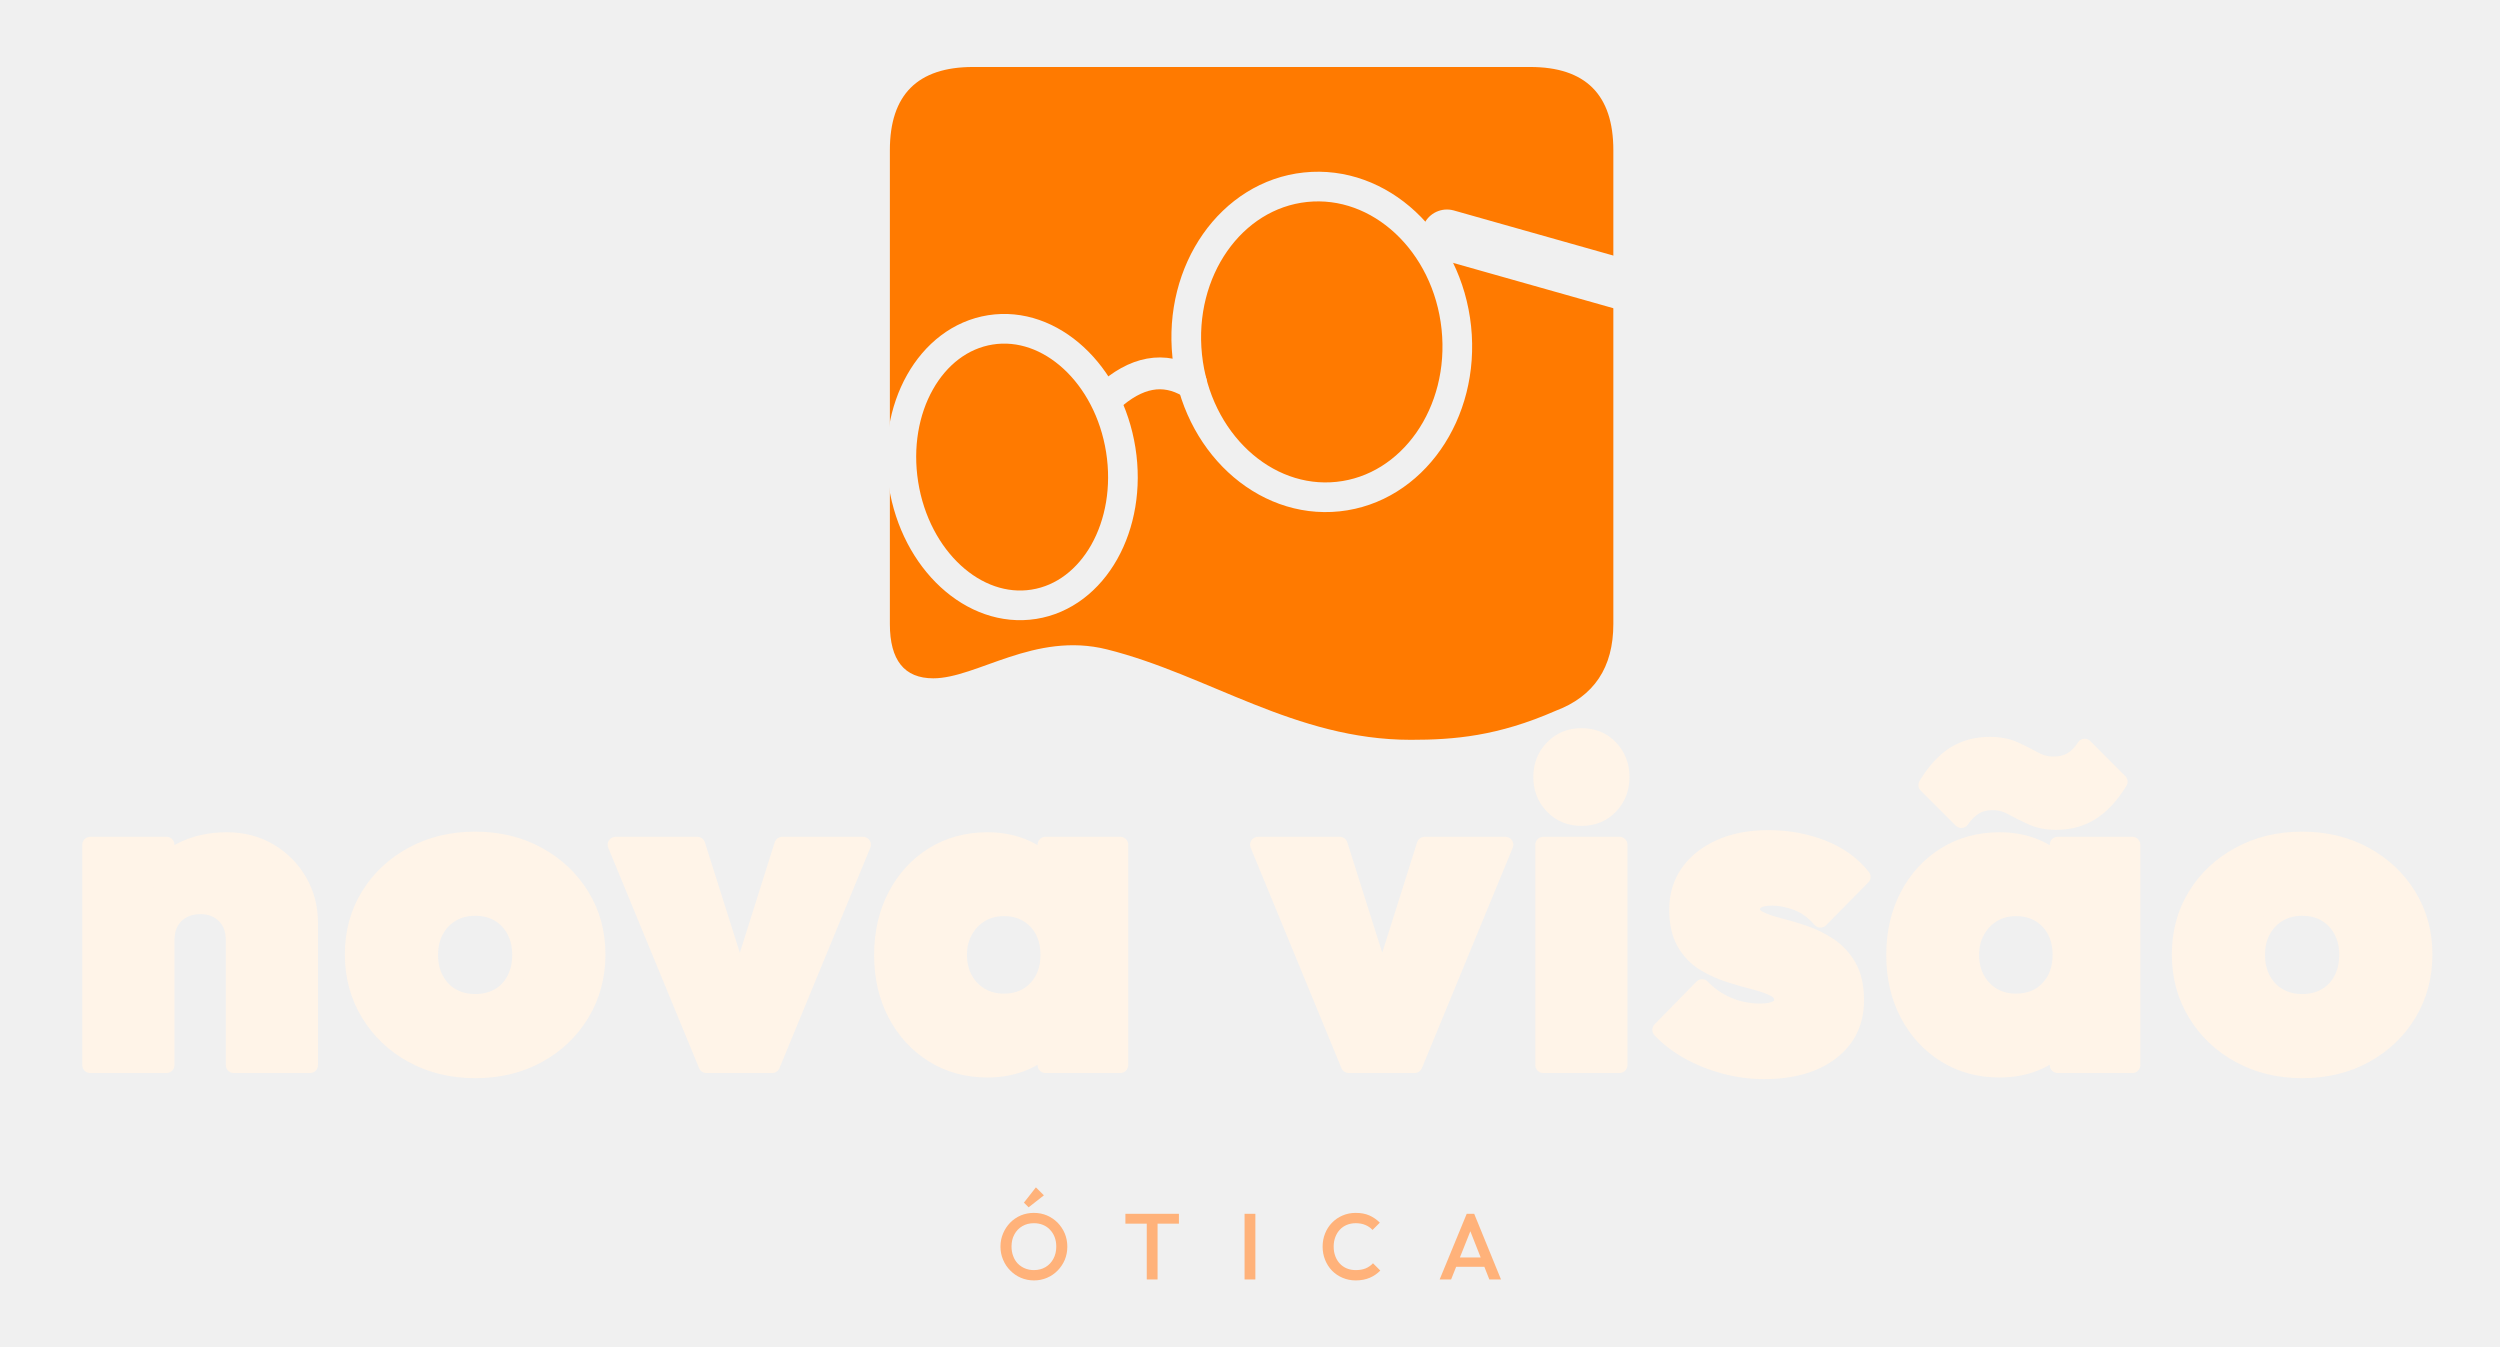
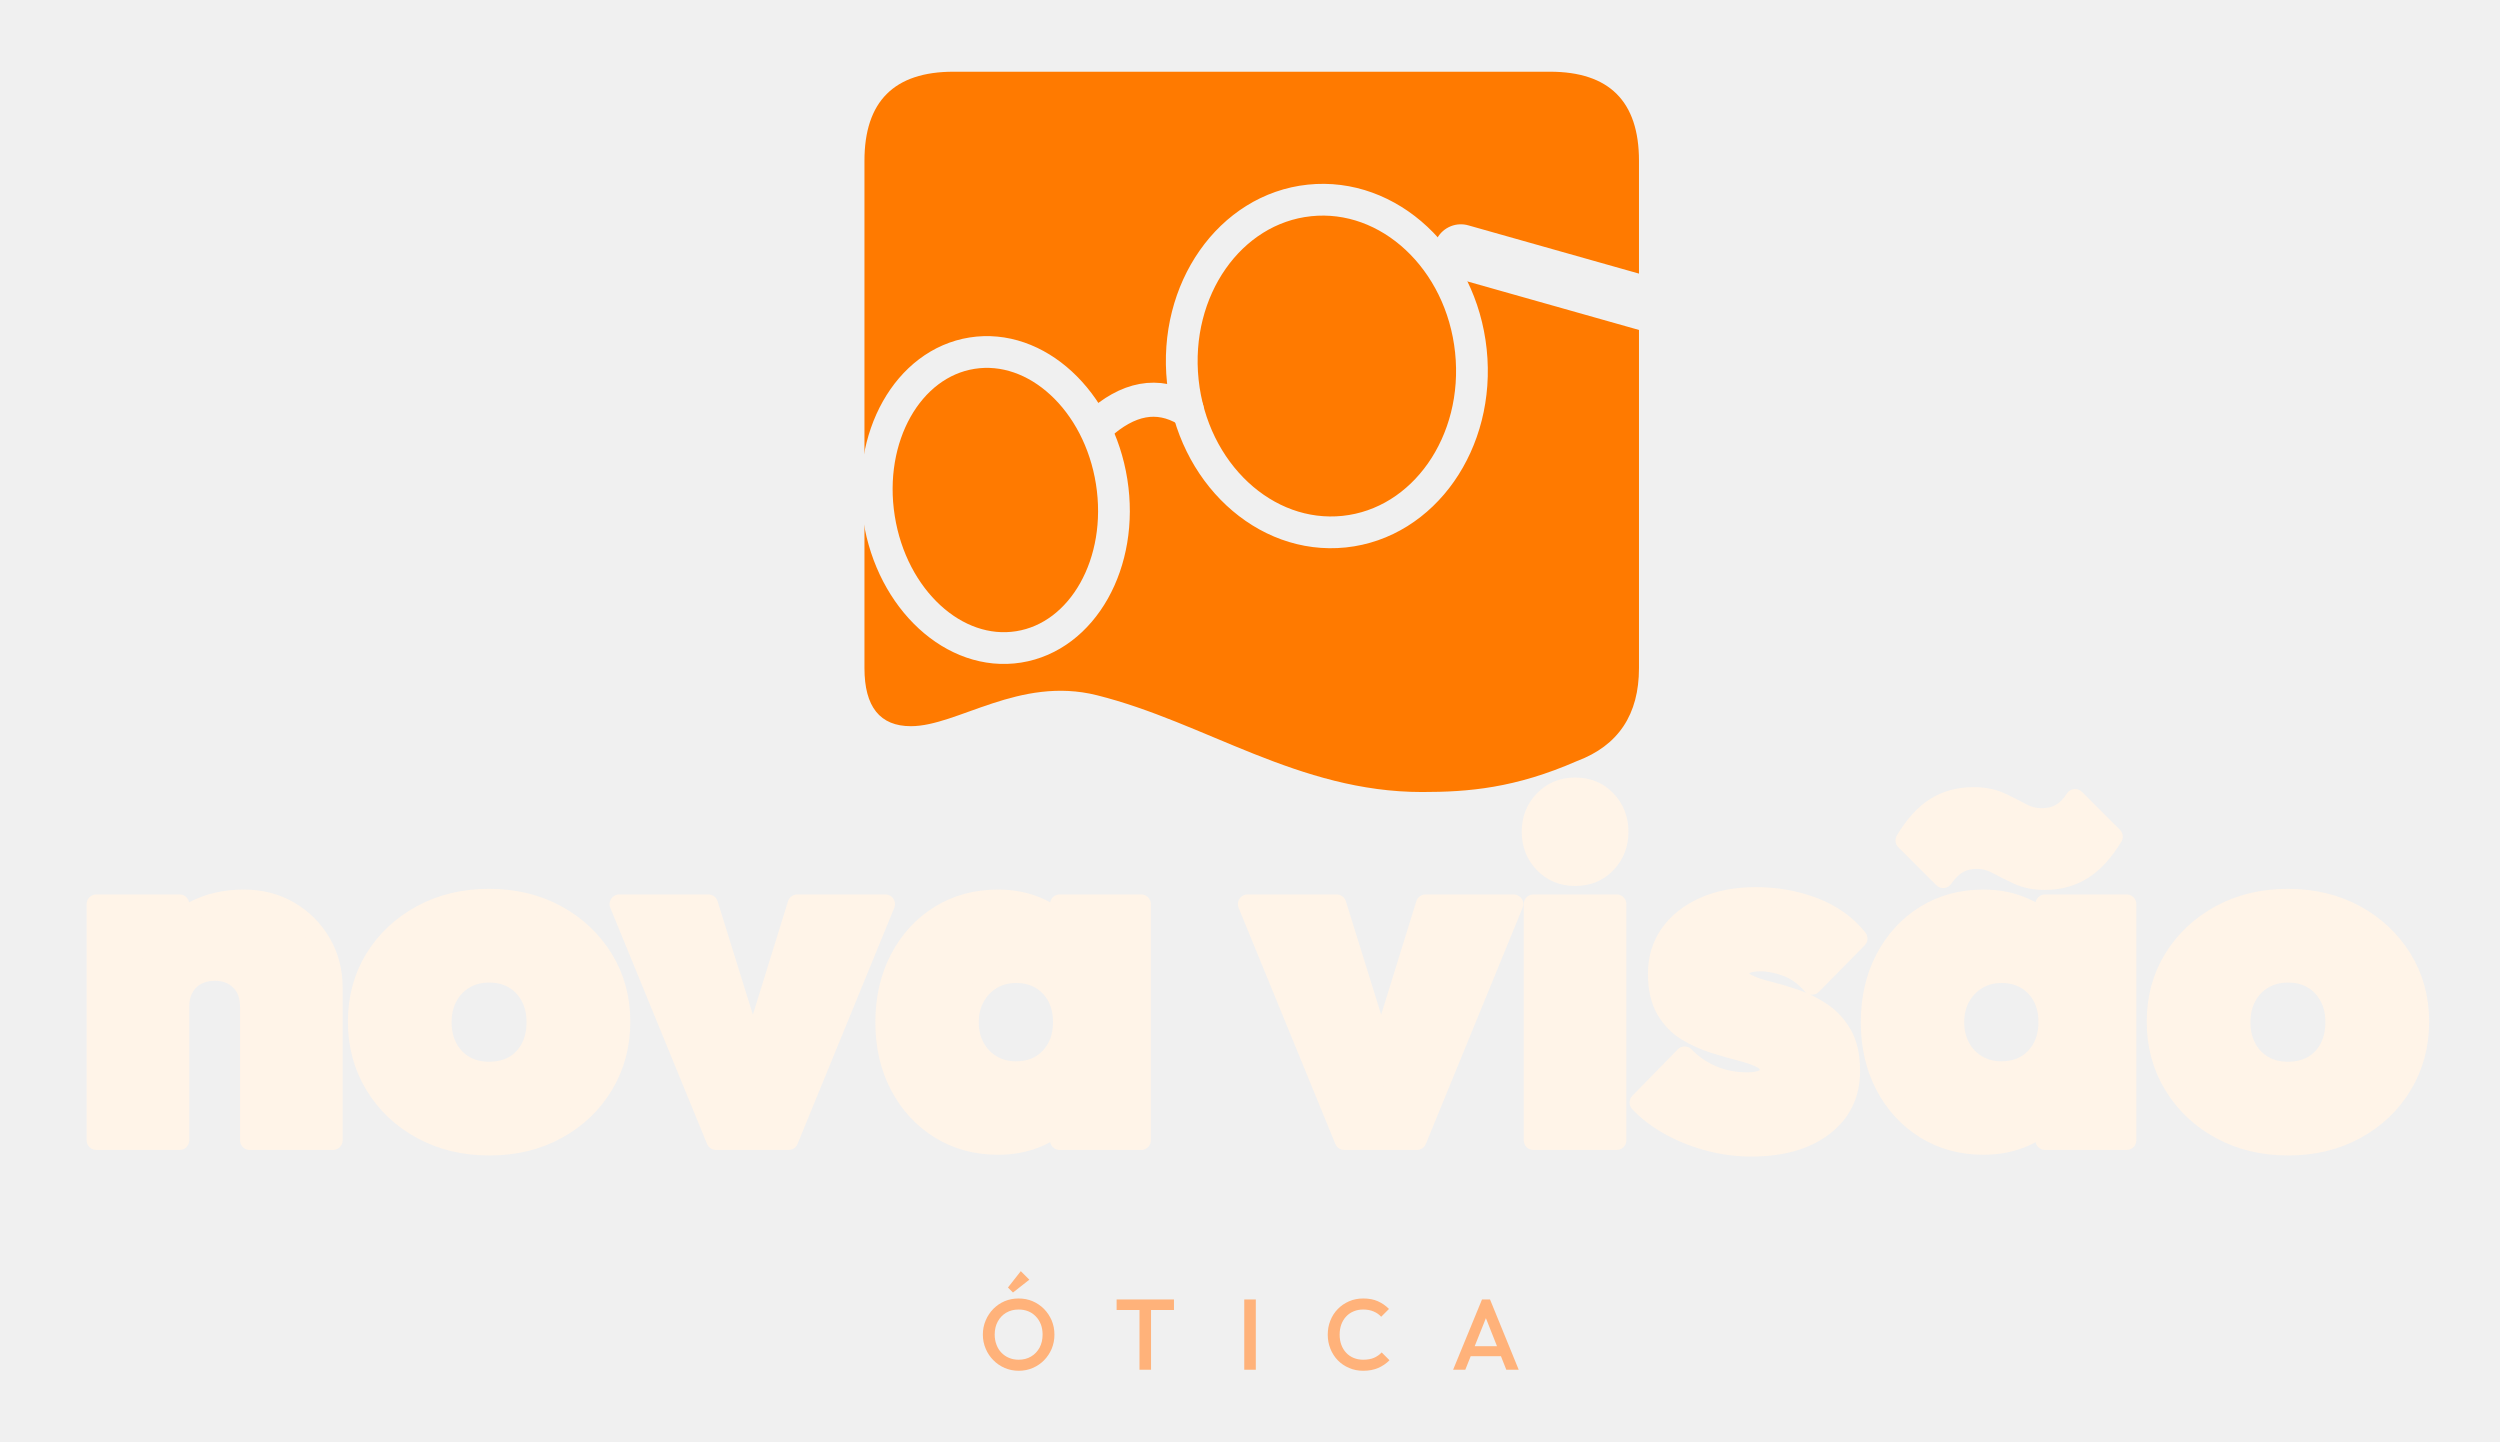
- <svg xmlns="http://www.w3.org/2000/svg" viewBox="0 0 373.2 201" role="img" aria-label="Nova Visão ótica">
+ <svg xmlns="http://www.w3.org/2000/svg" viewBox="0 0 348.6 201" role="img" aria-label="Nova Visão ótica">
  <defs>
    <mask id="k" maskUnits="userSpaceOnUse" x="-30" y="-30" width="170" height="170">
      <rect x="-30" y="-30" width="170" height="170" fill="#fff" />
      <g>
        <g fill="none" stroke="#000" stroke-width="4.1" stroke-linecap="round">
          <ellipse cx="16.9" cy="55.3" rx="15.2" ry="19.2" transform="rotate(-9 16.9 55.3)" />
          <ellipse cx="59.7" cy="38.0" rx="18.7" ry="21.5" transform="rotate(-6 59.7 38.0)" />
          <path d="M30.1 45.7Q36 40.3 41.6 43.6" stroke-width="4.4" />
        </g>
        <path d="M77 23.2L106 31.4" stroke="#000" stroke-width="7" stroke-linecap="round" fill="none" />
      </g>
    </mask>
  </defs>
-   <g transform="translate(132.84 10) scale(1.08)">
+   <g transform="translate(120.54 10) scale(1.08)">
    <g mask="url(#k)">
      <path d="M11.5 0H88.5Q100 0 100 11.5V77Q100 86 92 89C84 92.5 78 93 72 93C56 93 44 84 30 80.5C20 78 12 84.5 6 84.5Q0 84.5 0 77V11.5Q0 0 11.5 0Z" fill="#FF7A00" />
    </g>
  </g>
-   <path d="M34.89 159.00L34.89 140.38Q34.89 138.02 33.49 136.65Q32.08 135.28 29.92 135.28Q28.44 135.28 27.29 135.90Q26.14 136.52 25.50 137.67Q24.86 138.82 24.86 140.38L20.43 138.30Q20.43 134.36 22.17 131.47Q23.90 128.59 26.95 127.00Q29.99 125.42 33.86 125.42Q37.44 125.42 40.25 127.09Q43.06 128.76 44.67 131.55Q46.29 134.34 46.29 137.79L46.29 159.00L34.89 159.00ZM13.46 159.00L13.46 126.10L24.86 126.10L24.86 159.00L13.46 159.00ZM70.96 159.77Q65.74 159.77 61.59 157.51Q57.45 155.25 55.06 151.32Q52.66 147.38 52.66 142.48Q52.66 137.58 55.03 133.71Q57.41 129.84 61.55 127.59Q65.69 125.33 70.92 125.33Q76.17 125.33 80.28 127.58Q84.40 129.82 86.80 133.70Q89.20 137.58 89.20 142.48Q89.20 147.38 86.82 151.32Q84.45 155.25 80.33 157.51Q76.21 159.77 70.96 159.77ZM70.92 149.57Q72.94 149.57 74.46 148.69Q75.98 147.81 76.81 146.21Q77.64 144.62 77.64 142.53Q77.64 140.44 76.78 138.86Q75.91 137.28 74.43 136.41Q72.94 135.53 70.92 135.53Q68.96 135.53 67.44 136.43Q65.92 137.33 65.07 138.91Q64.21 140.48 64.21 142.57Q64.21 144.62 65.07 146.21Q65.92 147.81 67.44 148.69Q68.96 149.57 70.92 149.57ZM105.45 159.00L91.89 126.10L104.10 126.10L112.85 153.74L108.05 153.74L116.77 126.10L128.83 126.10L115.27 159.00L105.45 159.00ZM147.42 159.67Q142.85 159.67 139.29 157.45Q135.73 155.23 133.70 151.37Q131.67 147.52 131.67 142.57Q131.67 137.60 133.70 133.72Q135.73 129.84 139.29 127.63Q142.85 125.42 147.42 125.42Q150.57 125.42 153.16 126.59Q155.74 127.76 157.40 129.82Q159.07 131.89 159.39 134.56L159.39 150.53Q159.07 153.20 157.41 155.27Q155.76 157.34 153.17 158.51Q150.57 159.67 147.42 159.67ZM149.84 149.51Q152.84 149.51 154.67 147.56Q156.50 145.61 156.50 142.55Q156.50 140.48 155.68 138.93Q154.86 137.38 153.36 136.48Q151.86 135.58 149.88 135.58Q147.93 135.58 146.43 136.48Q144.93 137.38 144.05 138.96Q143.17 140.53 143.17 142.55Q143.17 144.57 144.03 146.14Q144.88 147.72 146.41 148.62Q147.93 149.51 149.84 149.51ZM156.07 159.00L156.07 150.17L157.73 142.14L156.07 134.19L156.07 126.10L167.24 126.10L167.24 159.00L156.07 159.00ZM201.34 159.00L187.79 126.10L200.00 126.10L208.75 153.74L203.94 153.74L212.67 126.10L224.73 126.10L211.17 159.00L201.34 159.00ZM230.37 159.00L230.37 126.10L241.77 126.10L241.77 159.00L230.37 159.00ZM236.07 122.11Q233.49 122.11 231.78 120.34Q230.07 118.58 230.07 116.00Q230.07 113.41 231.78 111.65Q233.49 109.88 236.07 109.88Q238.72 109.88 240.39 111.65Q242.07 113.41 242.07 116.00Q242.07 118.58 240.39 120.34Q238.72 122.11 236.07 122.11ZM263.34 159.91Q260.36 159.91 257.45 159.13Q254.54 158.35 252.06 156.97Q249.58 155.58 247.84 153.74L254.09 147.36Q255.73 149.08 257.96 150.03Q260.20 150.99 262.78 150.99Q264.34 150.99 265.18 150.55Q266.02 150.11 266.02 149.30Q266.02 148.18 264.88 147.61Q263.74 147.03 261.96 146.57Q260.17 146.12 258.19 145.49Q256.21 144.86 254.40 143.77Q252.60 142.67 251.48 140.74Q250.36 138.80 250.36 135.77Q250.36 132.62 252.04 130.23Q253.72 127.85 256.80 126.47Q259.87 125.10 264.00 125.10Q268.23 125.10 271.99 126.55Q275.76 128.00 278.06 130.90L271.76 137.29Q270.16 135.44 268.21 134.73Q266.25 134.01 264.58 134.01Q263.01 134.01 262.28 134.48Q261.55 134.95 261.55 135.72Q261.55 136.65 262.68 137.20Q263.80 137.76 265.58 138.21Q267.36 138.65 269.32 139.32Q271.28 139.98 273.06 141.16Q274.84 142.34 275.96 144.29Q277.08 146.23 277.08 149.34Q277.08 154.19 273.37 157.05Q269.65 159.91 263.34 159.91ZM298.51 159.67Q293.94 159.67 290.38 157.45Q286.82 155.23 284.79 151.37Q282.76 147.52 282.76 142.57Q282.76 137.60 284.79 133.72Q286.82 129.84 290.38 127.63Q293.94 125.42 298.51 125.42Q301.66 125.42 304.25 126.59Q306.83 127.76 308.50 129.82Q310.16 131.89 310.48 134.56L310.48 150.53Q310.16 153.20 308.51 155.27Q306.85 157.34 304.26 158.51Q301.66 159.67 298.51 159.67ZM300.93 149.51Q303.93 149.51 305.76 147.56Q307.59 145.61 307.59 142.55Q307.59 140.48 306.77 138.93Q305.95 137.38 304.45 136.48Q302.95 135.58 300.97 135.58Q299.02 135.58 297.52 136.48Q296.02 137.38 295.14 138.96Q294.26 140.53 294.26 142.55Q294.26 144.57 295.12 146.14Q295.98 147.72 297.50 148.62Q299.02 149.51 300.93 149.51ZM307.17 159.00L307.17 150.17L308.82 142.14L307.17 134.19L307.17 126.10L318.33 126.10L318.33 159.00L307.17 159.00ZM306.96 122.70Q304.83 122.70 303.24 121.96Q301.64 121.22 300.30 120.49Q298.97 119.76 297.49 119.76Q295.94 119.76 294.84 120.41Q293.73 121.07 292.79 122.42L287.56 117.19Q289.47 114.04 291.75 112.61Q294.03 111.18 297.03 111.18Q299.21 111.18 300.78 111.91Q302.35 112.64 303.70 113.38Q305.05 114.12 306.50 114.12Q308.12 114.12 309.22 113.46Q310.33 112.81 311.20 111.46L316.43 116.69Q314.52 119.79 312.24 121.24Q309.96 122.70 306.96 122.70ZM343.70 159.77Q338.47 159.77 334.33 157.51Q330.18 155.25 327.79 151.32Q325.39 147.38 325.39 142.48Q325.39 137.58 327.76 133.71Q330.14 129.84 334.28 127.59Q338.42 125.33 343.65 125.33Q348.90 125.33 353.02 127.58Q357.14 129.82 359.53 133.70Q361.93 137.58 361.93 142.48Q361.93 147.38 359.56 151.32Q357.18 155.25 353.06 157.51Q348.94 159.77 343.70 159.77ZM343.65 149.57Q345.67 149.57 347.19 148.69Q348.71 147.81 349.54 146.21Q350.38 144.62 350.38 142.53Q350.38 140.44 349.51 138.86Q348.65 137.28 347.16 136.41Q345.67 135.53 343.65 135.53Q341.70 135.53 340.18 136.43Q338.65 137.33 337.80 138.91Q336.94 140.48 336.94 142.57Q336.94 144.62 337.80 146.21Q338.65 147.81 340.18 148.69Q341.70 149.57 343.65 149.57Z" fill="#FFF4E8" stroke="#FFF4E8" stroke-width="2.36" stroke-linejoin="round" />
-   <path d="M154.36 191.14Q153.31 191.14 152.40 190.75Q151.49 190.36 150.81 189.66Q150.12 188.97 149.74 188.05Q149.35 187.14 149.35 186.09Q149.35 185.04 149.74 184.13Q150.12 183.22 150.80 182.52Q151.48 181.83 152.38 181.44Q153.29 181.06 154.34 181.06Q155.39 181.06 156.29 181.44Q157.19 181.83 157.88 182.52Q158.56 183.22 158.95 184.13Q159.33 185.05 159.33 186.10Q159.33 187.15 158.95 188.07Q158.56 188.98 157.88 189.67Q157.21 190.36 156.30 190.75Q155.40 191.14 154.36 191.14ZM154.34 189.60Q155.33 189.60 156.08 189.15Q156.83 188.70 157.25 187.91Q157.68 187.12 157.68 186.09Q157.68 185.32 157.44 184.68Q157.19 184.04 156.74 183.57Q156.30 183.10 155.69 182.85Q155.08 182.60 154.34 182.60Q153.36 182.60 152.61 183.04Q151.86 183.48 151.43 184.27Q151.00 185.05 151.00 186.09Q151.00 186.86 151.25 187.51Q151.49 188.16 151.93 188.62Q152.38 189.08 152.99 189.34Q153.61 189.60 154.34 189.60ZM153.55 180.23L152.85 179.53L154.64 177.25L155.83 178.44L153.55 180.23ZM171.19 191.00L171.19 181.48L172.80 181.48L172.80 191.00L171.19 191.00ZM168.00 182.67L168.00 181.20L175.99 181.20L175.99 182.67L168.00 182.67ZM185.79 191.00L185.79 181.20L187.40 181.20L187.40 191.00L185.79 191.00ZM202.38 191.14Q201.32 191.14 200.42 190.75Q199.51 190.37 198.84 189.68Q198.17 188.98 197.81 188.07Q197.44 187.15 197.44 186.10Q197.44 185.05 197.81 184.13Q198.17 183.22 198.84 182.53Q199.51 181.84 200.42 181.45Q201.32 181.06 202.38 181.06Q203.57 181.06 204.44 181.45Q205.31 181.84 205.98 182.52L204.89 183.61Q204.46 183.13 203.83 182.87Q203.21 182.60 202.38 182.60Q201.66 182.60 201.05 182.85Q200.45 183.10 200.01 183.57Q199.57 184.04 199.33 184.69Q199.09 185.33 199.09 186.10Q199.09 186.87 199.33 187.51Q199.57 188.16 200.01 188.63Q200.45 189.10 201.05 189.35Q201.66 189.60 202.38 189.60Q203.28 189.60 203.90 189.33Q204.53 189.05 204.96 188.58L206.05 189.67Q205.38 190.36 204.47 190.75Q203.56 191.14 202.38 191.14ZM214.91 191.00L218.95 181.20L220.07 181.20L224.07 191.00L222.33 191.00L219.20 183.06L219.79 183.06L216.62 191.00L214.91 191.00ZM216.90 189.11L216.90 187.71L222.10 187.71L222.10 189.11L216.90 189.11Z" fill="#FFB27A" />
+   <path d="M34.82 159.00L34.82 140.38Q34.82 138.07 33.45 136.74Q32.07 135.41 29.97 135.41Q28.53 135.41 27.41 136.01Q26.29 136.61 25.67 137.74Q25.04 138.86 25.04 140.38L20.53 138.28Q20.53 134.32 22.27 131.44Q24.01 128.55 27.07 126.97Q30.13 125.39 34.00 125.39Q37.58 125.39 40.39 127.05Q43.20 128.71 44.81 131.49Q46.43 134.28 46.43 137.74L46.43 159.00L34.82 159.00ZM13.43 159.00L13.43 126.07L25.04 126.07L25.04 159.00L13.43 159.00ZM68.24 159.77Q62.98 159.77 58.82 157.51Q54.66 155.26 52.26 151.32Q49.86 147.38 49.86 142.47Q49.86 137.55 52.23 133.68Q54.61 129.81 58.77 127.55Q62.93 125.29 68.19 125.29Q73.46 125.29 77.60 127.54Q81.73 129.79 84.13 133.67Q86.54 137.55 86.54 142.47Q86.54 147.38 84.16 151.32Q81.78 155.26 77.64 157.51Q73.51 159.77 68.24 159.77ZM68.19 149.40Q70.17 149.40 71.66 148.55Q73.14 147.69 73.96 146.13Q74.77 144.56 74.77 142.51Q74.77 140.47 73.92 138.92Q73.08 137.37 71.62 136.52Q70.17 135.66 68.19 135.66Q66.27 135.66 64.79 136.54Q63.30 137.42 62.46 138.97Q61.62 140.51 61.62 142.56Q61.62 144.56 62.46 146.13Q63.30 147.69 64.79 148.55Q66.27 149.40 68.19 149.40ZM99.84 159.00L86.35 126.07L98.77 126.07L107.39 153.78L102.59 153.78L111.17 126.07L123.45 126.07L109.96 159.00L99.84 159.00ZM139.17 159.67Q134.60 159.67 131.03 157.45Q127.47 155.23 125.44 151.37Q123.41 147.51 123.41 142.55Q123.41 137.57 125.44 133.69Q127.47 129.81 131.03 127.60Q134.60 125.39 139.17 125.39Q142.29 125.39 144.86 126.54Q147.43 127.68 149.09 129.71Q150.76 131.74 151.10 134.37L151.10 150.70Q150.76 153.33 149.10 155.36Q147.45 157.39 144.87 158.53Q142.29 159.67 139.17 159.67ZM141.66 149.34Q144.59 149.34 146.39 147.43Q148.18 145.53 148.18 142.53Q148.18 140.51 147.38 139.00Q146.58 137.48 145.11 136.60Q143.64 135.72 141.70 135.72Q139.79 135.72 138.32 136.60Q136.85 137.48 135.99 139.02Q135.13 140.56 135.13 142.53Q135.13 144.50 135.97 146.04Q136.80 147.58 138.30 148.46Q139.79 149.34 141.66 149.34ZM147.76 159.00L147.76 150.16L149.43 142.13L147.76 134.16L147.76 126.07L159.13 126.07L159.13 159.00L147.76 159.00ZM187.45 159.00L173.96 126.07L186.38 126.07L195.00 153.78L190.19 153.78L198.78 126.07L211.06 126.07L197.57 159.00L187.45 159.00ZM213.82 159.00L213.82 126.07L225.43 126.07L225.43 159.00L213.82 159.00ZM219.63 122.19Q217.01 122.19 215.27 120.39Q213.54 118.60 213.54 115.98Q213.54 113.36 215.27 111.57Q217.01 109.77 219.63 109.77Q222.31 109.77 224.01 111.57Q225.72 113.36 225.72 115.98Q225.72 118.60 224.01 120.39Q222.31 122.19 219.63 122.19ZM244.19 159.92Q241.20 159.92 238.27 159.14Q235.34 158.36 232.83 156.97Q230.33 155.58 228.58 153.74L234.91 147.27Q236.55 148.98 238.79 149.93Q241.03 150.88 243.60 150.88Q245.11 150.88 245.93 150.46Q246.74 150.04 246.74 149.26Q246.74 148.16 245.60 147.60Q244.46 147.03 242.69 146.58Q240.92 146.13 238.94 145.50Q236.96 144.87 235.17 143.78Q233.37 142.68 232.25 140.74Q231.14 138.80 231.14 135.76Q231.14 132.61 232.83 130.21Q234.52 127.82 237.62 126.43Q240.73 125.05 244.87 125.05Q249.12 125.05 252.93 126.50Q256.73 127.96 259.05 130.87L252.67 137.35Q251.06 135.50 249.09 134.79Q247.13 134.09 245.50 134.09Q243.96 134.09 243.26 134.54Q242.56 134.99 242.56 135.74Q242.56 136.64 243.68 137.19Q244.79 137.74 246.57 138.18Q248.34 138.62 250.29 139.28Q252.24 139.95 254.02 141.13Q255.79 142.32 256.91 144.27Q258.02 146.22 258.02 149.33Q258.02 154.20 254.28 157.06Q250.54 159.92 244.19 159.92ZM276.58 159.67Q272.01 159.67 268.44 157.45Q264.88 155.23 262.85 151.37Q260.82 147.51 260.82 142.55Q260.82 137.57 262.85 133.69Q264.88 129.81 268.44 127.60Q272.01 125.39 276.58 125.39Q279.70 125.39 282.27 126.54Q284.85 127.68 286.51 129.71Q288.17 131.74 288.51 134.37L288.51 150.70Q288.17 153.33 286.52 155.36Q284.86 157.39 282.28 158.53Q279.70 159.67 276.58 159.67ZM279.07 149.34Q282.00 149.34 283.80 147.43Q285.59 145.53 285.59 142.53Q285.59 140.51 284.79 139.00Q283.99 137.48 282.52 136.60Q281.05 135.72 279.12 135.72Q277.20 135.72 275.73 136.60Q274.26 137.48 273.40 139.02Q272.54 140.56 272.54 142.53Q272.54 144.50 273.38 146.04Q274.21 147.58 275.71 148.46Q277.20 149.34 279.07 149.34ZM285.17 159.00L285.17 150.16L286.84 142.13L285.17 134.16L285.17 126.07L296.54 126.07L296.54 159.00L285.17 159.00ZM285.13 122.74Q283.00 122.74 281.40 122.00Q279.81 121.26 278.47 120.54Q277.13 119.81 275.66 119.81Q274.12 119.81 273.01 120.47Q271.90 121.12 270.96 122.48L265.66 117.19Q267.57 113.99 269.87 112.55Q272.16 111.11 275.18 111.11Q277.36 111.11 278.93 111.84Q280.51 112.57 281.85 113.30Q283.20 114.04 284.65 114.04Q286.26 114.04 287.37 113.38Q288.48 112.73 289.35 111.37L294.65 116.66Q292.74 119.81 290.45 121.27Q288.15 122.74 285.13 122.74ZM319.07 159.77Q313.81 159.77 309.65 157.51Q305.49 155.26 303.09 151.32Q300.69 147.38 300.69 142.47Q300.69 137.55 303.07 133.68Q305.45 129.81 309.60 127.55Q313.76 125.29 319.02 125.29Q324.29 125.29 328.43 127.54Q332.56 129.79 334.96 133.67Q337.37 137.55 337.37 142.47Q337.37 147.38 334.99 151.32Q332.61 155.26 328.47 157.51Q324.34 159.77 319.07 159.77ZM319.02 149.40Q321.00 149.40 322.49 148.55Q323.97 147.69 324.79 146.13Q325.60 144.56 325.60 142.51Q325.60 140.47 324.75 138.92Q323.91 137.37 322.45 136.52Q321.00 135.66 319.02 135.66Q317.10 135.66 315.62 136.54Q314.13 137.42 313.29 138.97Q312.45 140.51 312.45 142.56Q312.45 144.56 313.29 146.13Q314.13 147.69 315.62 148.55Q317.10 149.40 319.02 149.40Z" fill="#FFF4E8" stroke="#FFF4E8" stroke-width="2.7" stroke-linejoin="round" />
+   <path d="M142.06 191.14Q141.01 191.14 140.10 190.75Q139.19 190.36 138.51 189.66Q137.82 188.97 137.44 188.05Q137.05 187.14 137.05 186.09Q137.05 185.04 137.44 184.13Q137.82 183.22 138.50 182.52Q139.18 181.83 140.08 181.44Q140.99 181.06 142.04 181.06Q143.09 181.06 143.99 181.44Q144.89 181.83 145.58 182.52Q146.26 183.22 146.65 184.13Q147.03 185.05 147.03 186.10Q147.03 187.15 146.65 188.07Q146.26 188.98 145.59 189.67Q144.91 190.36 144.00 190.75Q143.10 191.14 142.06 191.14ZM142.04 189.60Q143.03 189.60 143.78 189.15Q144.53 188.70 144.96 187.91Q145.38 187.12 145.38 186.09Q145.38 185.32 145.14 184.68Q144.89 184.04 144.44 183.57Q144.00 183.10 143.39 182.85Q142.78 182.60 142.04 182.60Q141.06 182.60 140.31 183.04Q139.56 183.48 139.13 184.27Q138.70 185.05 138.70 186.09Q138.70 186.86 138.95 187.51Q139.19 188.16 139.64 188.62Q140.08 189.08 140.69 189.34Q141.31 189.60 142.04 189.60ZM141.25 180.23L140.55 179.53L142.34 177.25L143.53 178.44L141.25 180.23ZM158.89 191.00L158.89 181.48L160.50 181.48L160.50 191.00L158.89 191.00ZM155.70 182.67L155.70 181.20L163.70 181.20L163.70 182.67L155.70 182.67ZM173.50 191.00L173.50 181.20L175.11 181.20L175.11 191.00L173.50 191.00ZM190.09 191.14Q189.02 191.14 188.12 190.75Q187.22 190.37 186.54 189.68Q185.87 188.98 185.51 188.07Q185.14 187.15 185.14 186.10Q185.14 185.05 185.51 184.13Q185.87 183.22 186.54 182.53Q187.22 181.84 188.12 181.45Q189.02 181.06 190.09 181.06Q191.28 181.06 192.14 181.45Q193.01 181.84 193.68 182.52L192.59 183.61Q192.16 183.13 191.53 182.87Q190.91 182.60 190.09 182.60Q189.36 182.60 188.76 182.85Q188.15 183.10 187.71 183.57Q187.27 184.04 187.03 184.69Q186.80 185.33 186.80 186.10Q186.80 186.87 187.03 187.51Q187.27 188.16 187.71 188.63Q188.15 189.10 188.76 189.35Q189.36 189.60 190.09 189.60Q190.98 189.60 191.60 189.33Q192.23 189.05 192.66 188.58L193.75 189.67Q193.08 190.36 192.17 190.75Q191.26 191.14 190.09 191.14ZM202.62 191.00L206.65 181.20L207.77 181.20L211.77 191.00L210.04 191.00L206.90 183.06L207.49 183.06L204.32 191.00L202.62 191.00ZM204.60 189.11L204.60 187.71L209.80 187.71L209.80 189.11L204.60 189.11Z" fill="#FFB27A" />
</svg>
